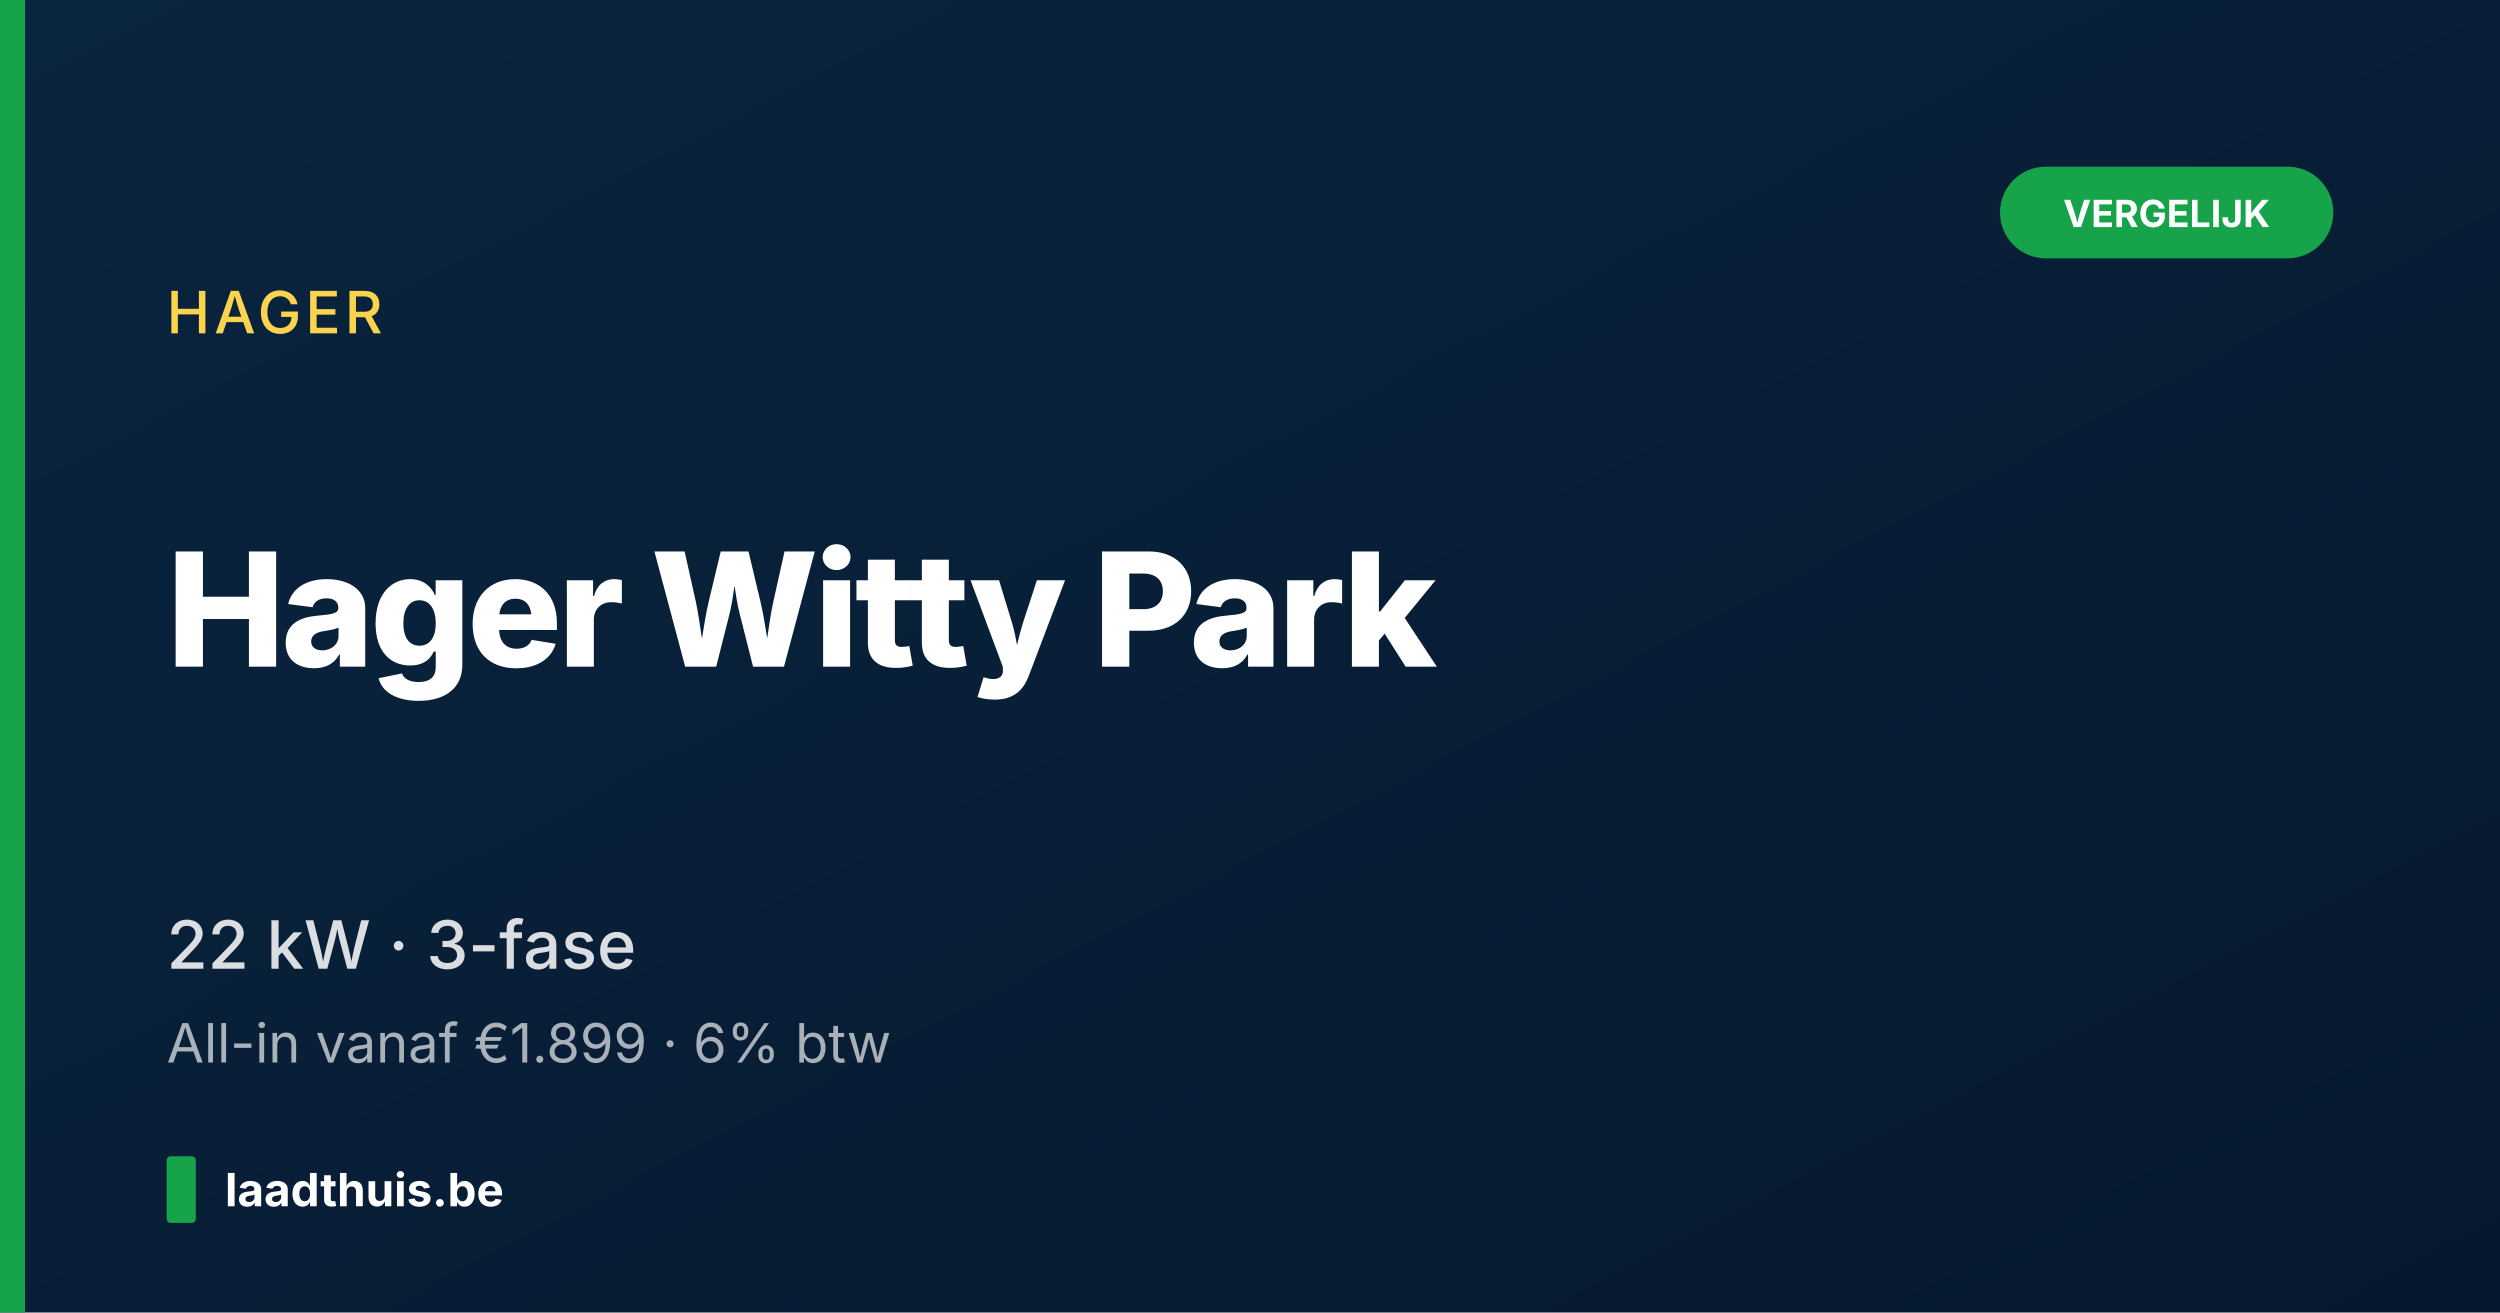
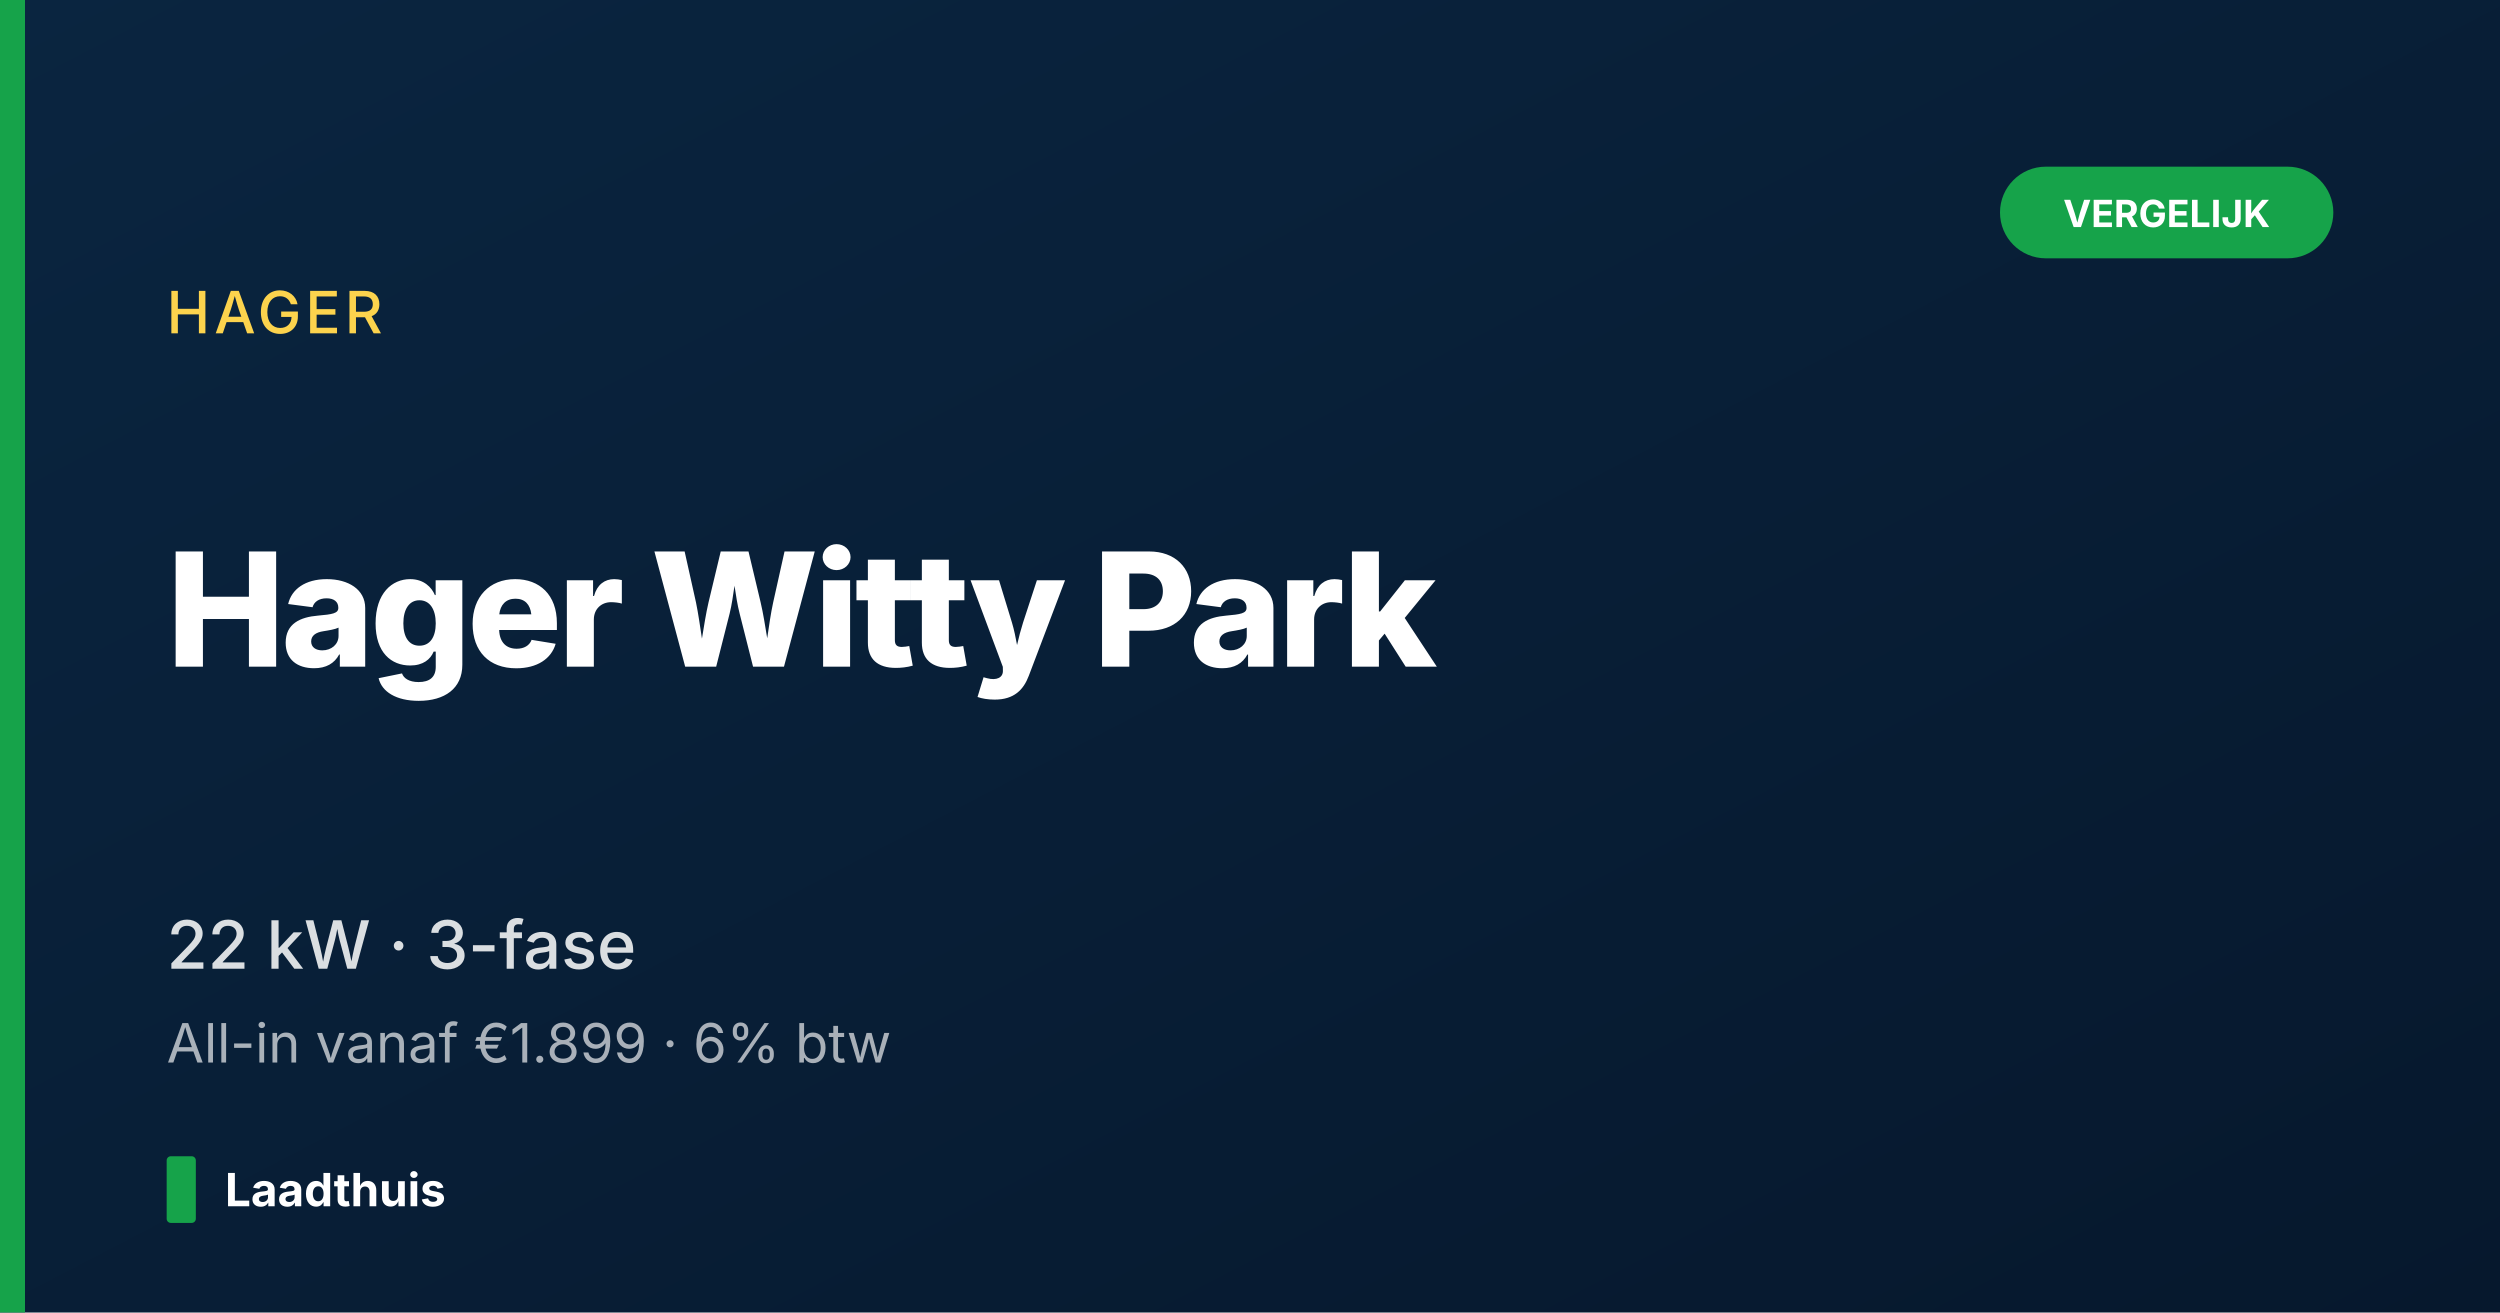
<svg xmlns="http://www.w3.org/2000/svg" width="1200" height="630" viewBox="0 0 1200 630">
  <defs>
    <linearGradient id="bg" x1="0" y1="0" x2="1" y2="1">
      <stop offset="0%" stop-color="#0A2540" />
      <stop offset="100%" stop-color="#06182d" />
    </linearGradient>
  </defs>
  <rect width="1200" height="630" fill="url(#bg)" />
  <rect x="0" y="0" width="12" height="630" fill="#16A34A" />
  <g font-family="Inter, system-ui, -apple-system, sans-serif" fill="white">
    <text x="80" y="160" font-size="28" font-weight="500" fill="#FCD34D" letter-spacing="2">HAGER</text>
    <text x="80" y="320" font-size="76" font-weight="800" letter-spacing="-2">
      <tspan x="80" dy="0">Hager Witty Park</tspan>
    </text>
    <text x="80" y="465" font-size="32" font-weight="500" opacity="0.85">22 kW · 3-fase</text>
    <text x="80" y="510" font-size="26" font-weight="400" opacity="0.65">All-in vanaf €1.899 · 6% btw</text>
  </g>
  <g transform="translate(80 555)">
    <rect width="14" height="32" rx="2" fill="#16A34A" />
-     <text x="28" y="24" font-family="Inter, system-ui, -apple-system, sans-serif" font-size="22" font-weight="700" fill="white">laadthuis.be</text>
+     <text x="28" y="24" font-family="Inter, system-ui, -apple-system, sans-serif" font-size="22" font-weight="700" fill="white">Laadthuis</text>
  </g>
  <g transform="translate(960 80)">
    <rect width="160" height="44" rx="22" fill="#16A34A" />
    <text x="80" y="29" text-anchor="middle" font-family="Inter, system-ui, -apple-system, sans-serif" font-size="18" font-weight="700" fill="white">VERGELIJK</text>
  </g>
</svg>
